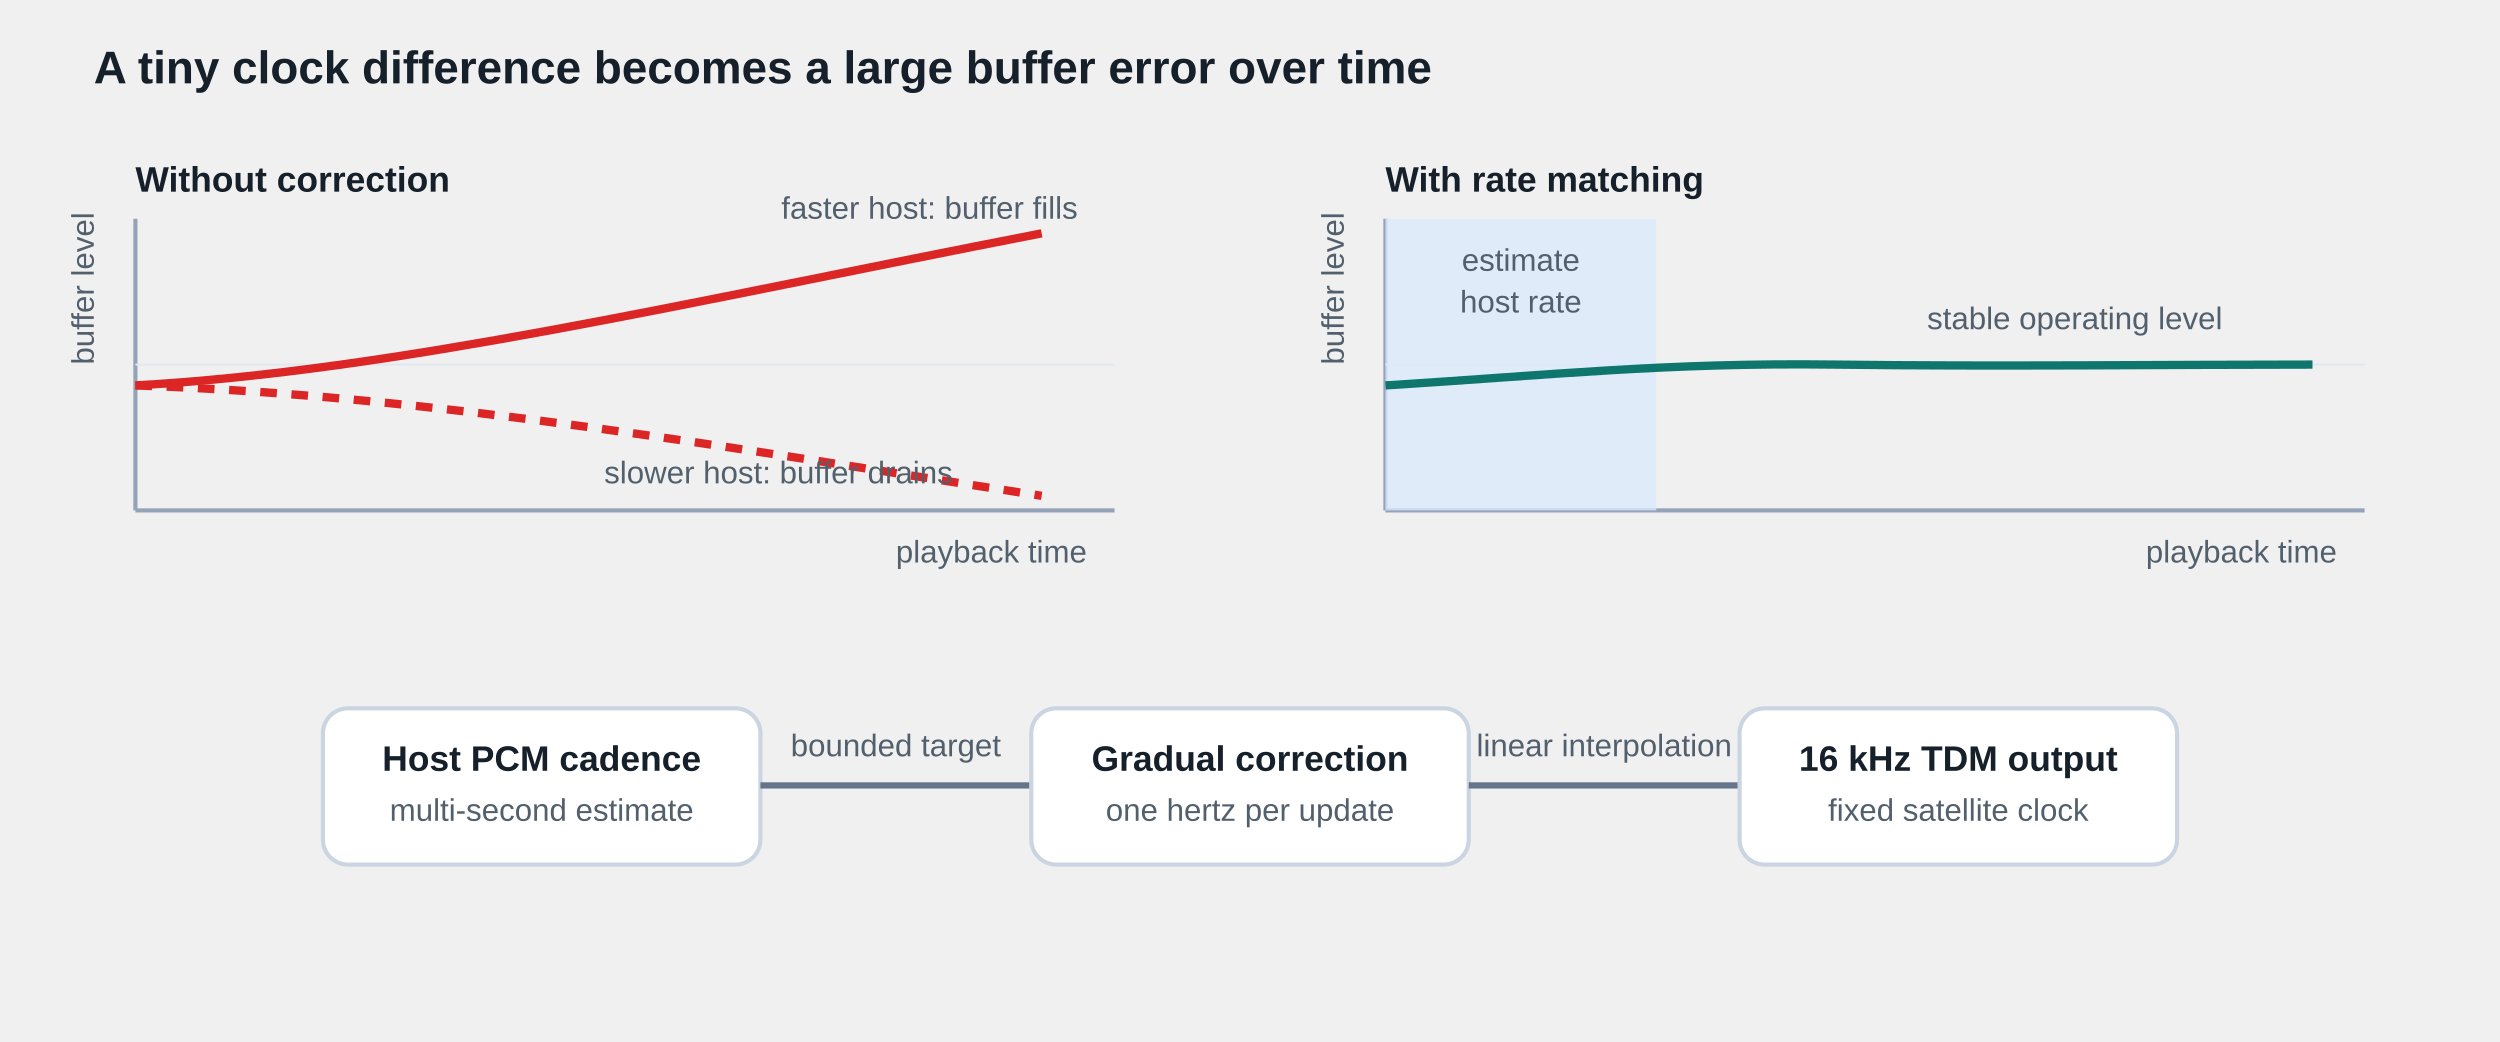
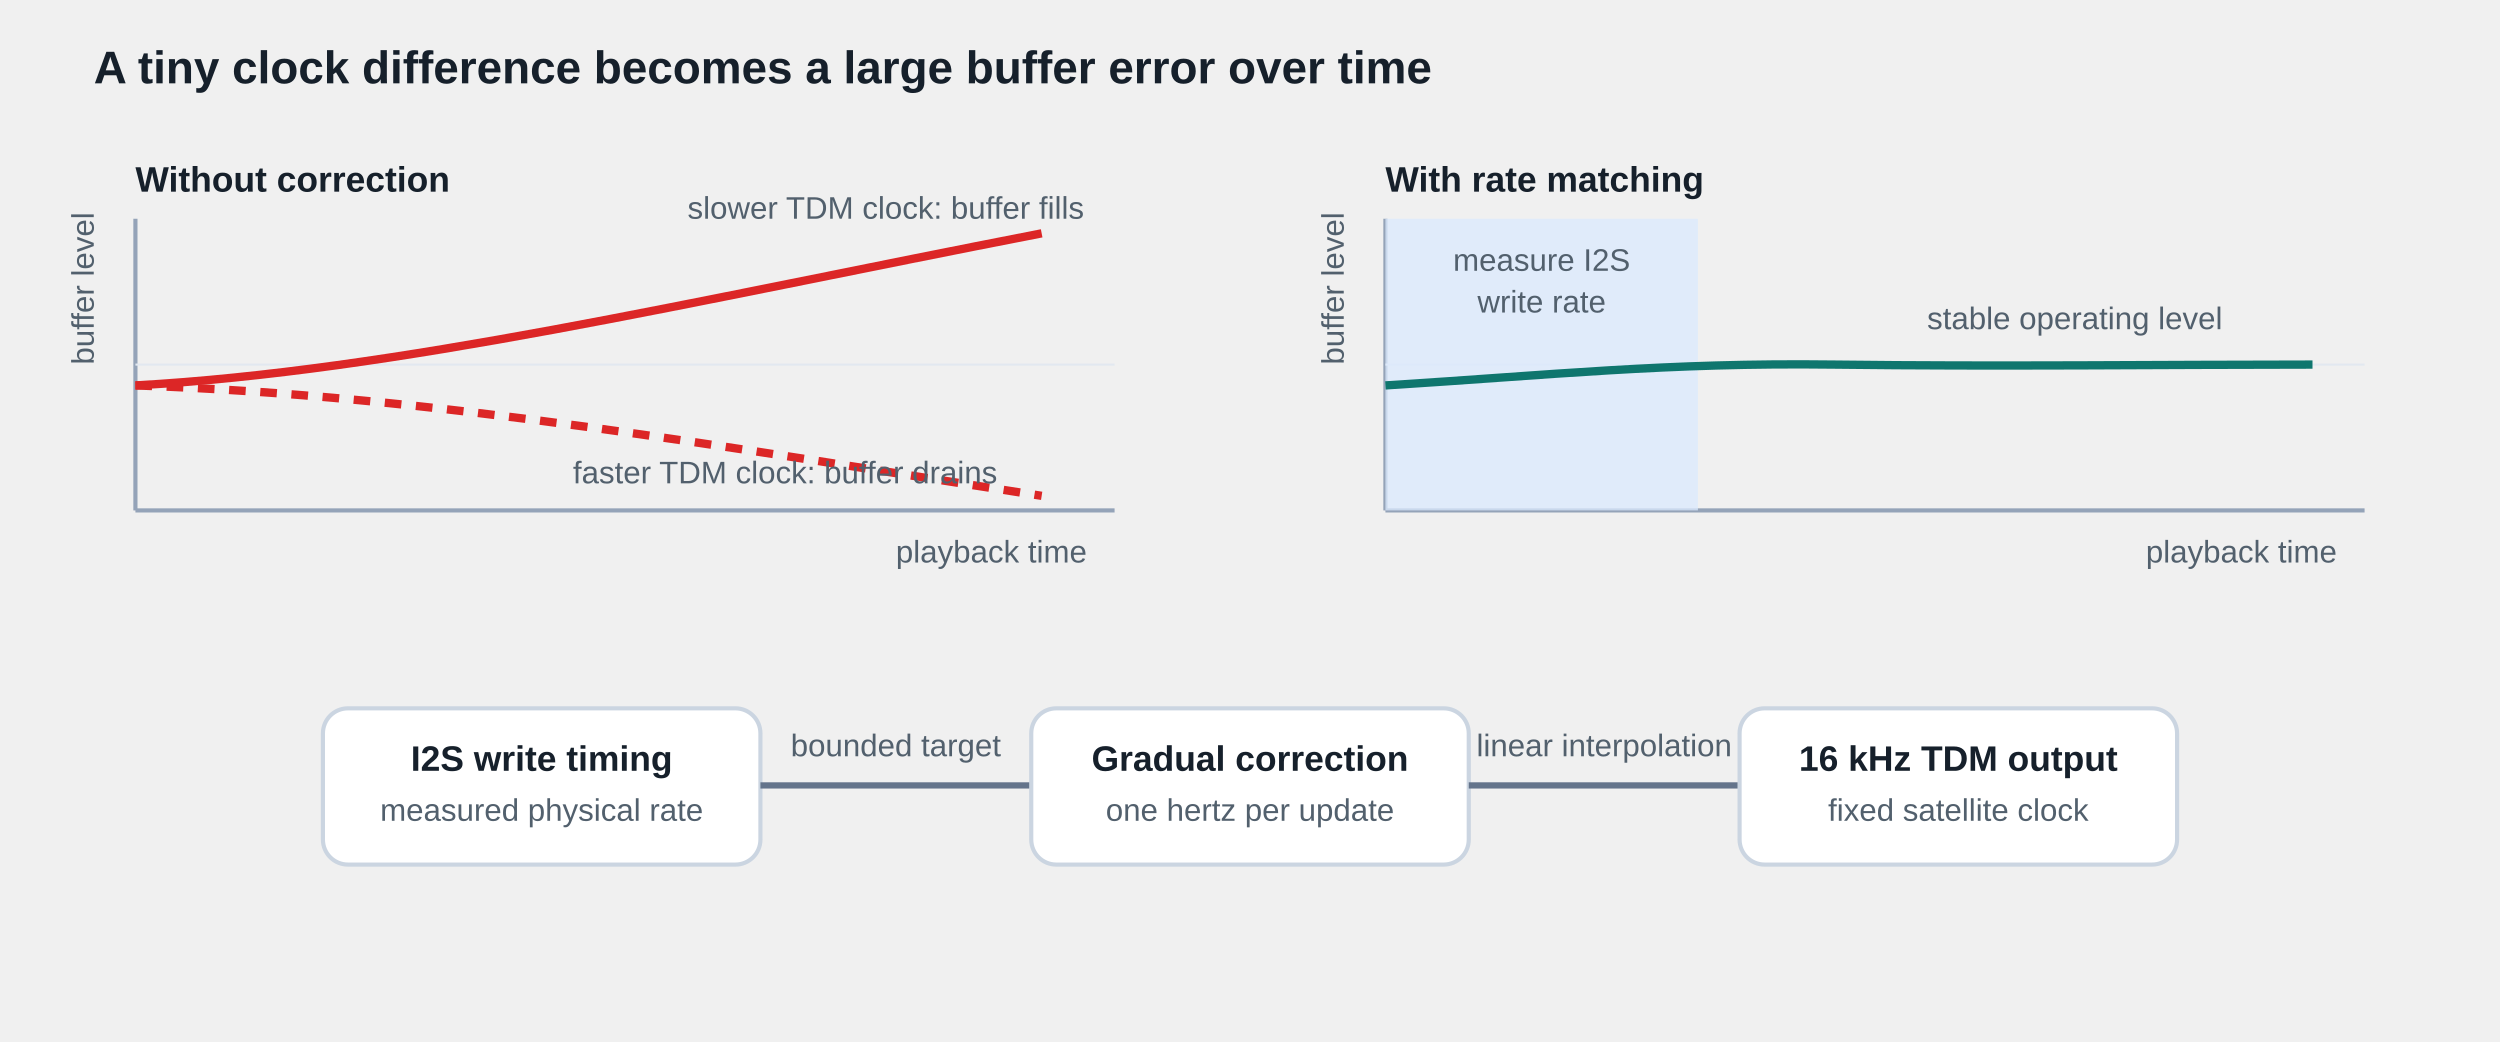
<svg xmlns="http://www.w3.org/2000/svg" viewBox="0 0 1200 500" role="img" aria-labelledby="title desc">
  <defs>
    <style>text{font-family:Segoe UI,Arial,sans-serif;fill:#16202b}.h{font-size:22px;font-weight:700}.l{font-size:17px;font-weight:650}.s{font-size:15px;fill:#52606d}.axis{stroke:#94a3b8;stroke-width:2}.grid{stroke:#e2e8f0;stroke-width:1}.bad{fill:none;stroke:#dc2626;stroke-width:4}.good{fill:none;stroke:#0f766e;stroke-width:4}.window{fill:#dbeafe;opacity:.75}.node{fill:#fff;stroke:#cbd5e1;stroke-width:2}.link{stroke:#64748b;stroke-width:3}</style>
  </defs>
  <text x="45" y="40" class="h">A tiny clock difference becomes a large buffer error over time</text>
  <text x="65" y="92" class="l">Without correction</text>
  <line x1="65" y1="245" x2="535" y2="245" class="axis" />
  <line x1="65" y1="105" x2="65" y2="245" class="axis" />
  <line x1="65" y1="175" x2="535" y2="175" class="grid" />
  <path d="M65 185 C190 178 330 145 500 112" class="bad" />
-   <text x="375" y="105" class="s">faster host: buffer fills</text>
+   <text x="330" y="105" class="s">slower TDM clock: buffer fills</text>
  <path d="M65 185 C210 190 350 215 500 238" class="bad" stroke-dasharray="8 7" />
-   <text x="290" y="232" class="s">slower host: buffer drains</text>
+   <text x="275" y="232" class="s">faster TDM clock: buffer drains</text>
  <text x="45" y="175" transform="rotate(-90 45 175)" class="s">buffer level</text>
  <text x="430" y="270" class="s">playback time</text>
  <text x="665" y="92" class="l">With rate matching</text>
  <line x1="665" y1="245" x2="1135" y2="245" class="axis" />
  <line x1="665" y1="105" x2="665" y2="245" class="axis" />
  <line x1="665" y1="175" x2="1135" y2="175" class="grid" />
-   <rect x="665" y="105" width="130" height="140" class="window" />
-   <text x="730" y="130" text-anchor="middle" class="s">estimate</text>
-   <text x="730" y="150" text-anchor="middle" class="s">host rate</text>
+   <rect x="665" y="105" width="150" height="140" class="window" />
+   <text x="740" y="130" text-anchor="middle" class="s">measure I2S</text>
+   <text x="740" y="150" text-anchor="middle" class="s">write rate</text>
  <path d="M665 185 C745 180 800 174 880 175 S1040 175 1110 175" class="good" />
  <text x="925" y="158" class="s">stable operating level</text>
  <text x="645" y="175" transform="rotate(-90 645 175)" class="s">buffer level</text>
  <text x="1030" y="270" class="s">playback time</text>
  <rect x="155" y="340" width="210" height="75" rx="12" class="node" />
-   <text x="260" y="370" text-anchor="middle" class="l">Host PCM cadence</text>
-   <text x="260" y="394" text-anchor="middle" class="s">multi-second estimate</text>
+   <text x="260" y="370" text-anchor="middle" class="l">I2S write timing</text>
+   <text x="260" y="394" text-anchor="middle" class="s">measured physical rate</text>
  <line x1="365" y1="377" x2="495" y2="377" class="link" />
  <text x="430" y="363" text-anchor="middle" class="s">bounded target</text>
  <rect x="495" y="340" width="210" height="75" rx="12" class="node" />
  <text x="600" y="370" text-anchor="middle" class="l">Gradual correction</text>
  <text x="600" y="394" text-anchor="middle" class="s">one hertz per update</text>
  <line x1="705" y1="377" x2="835" y2="377" class="link" />
  <text x="770" y="363" text-anchor="middle" class="s">linear interpolation</text>
  <rect x="835" y="340" width="210" height="75" rx="12" class="node" />
  <text x="940" y="370" text-anchor="middle" class="l">16 kHz TDM output</text>
  <text x="940" y="394" text-anchor="middle" class="s">fixed satellite clock</text>
</svg>
